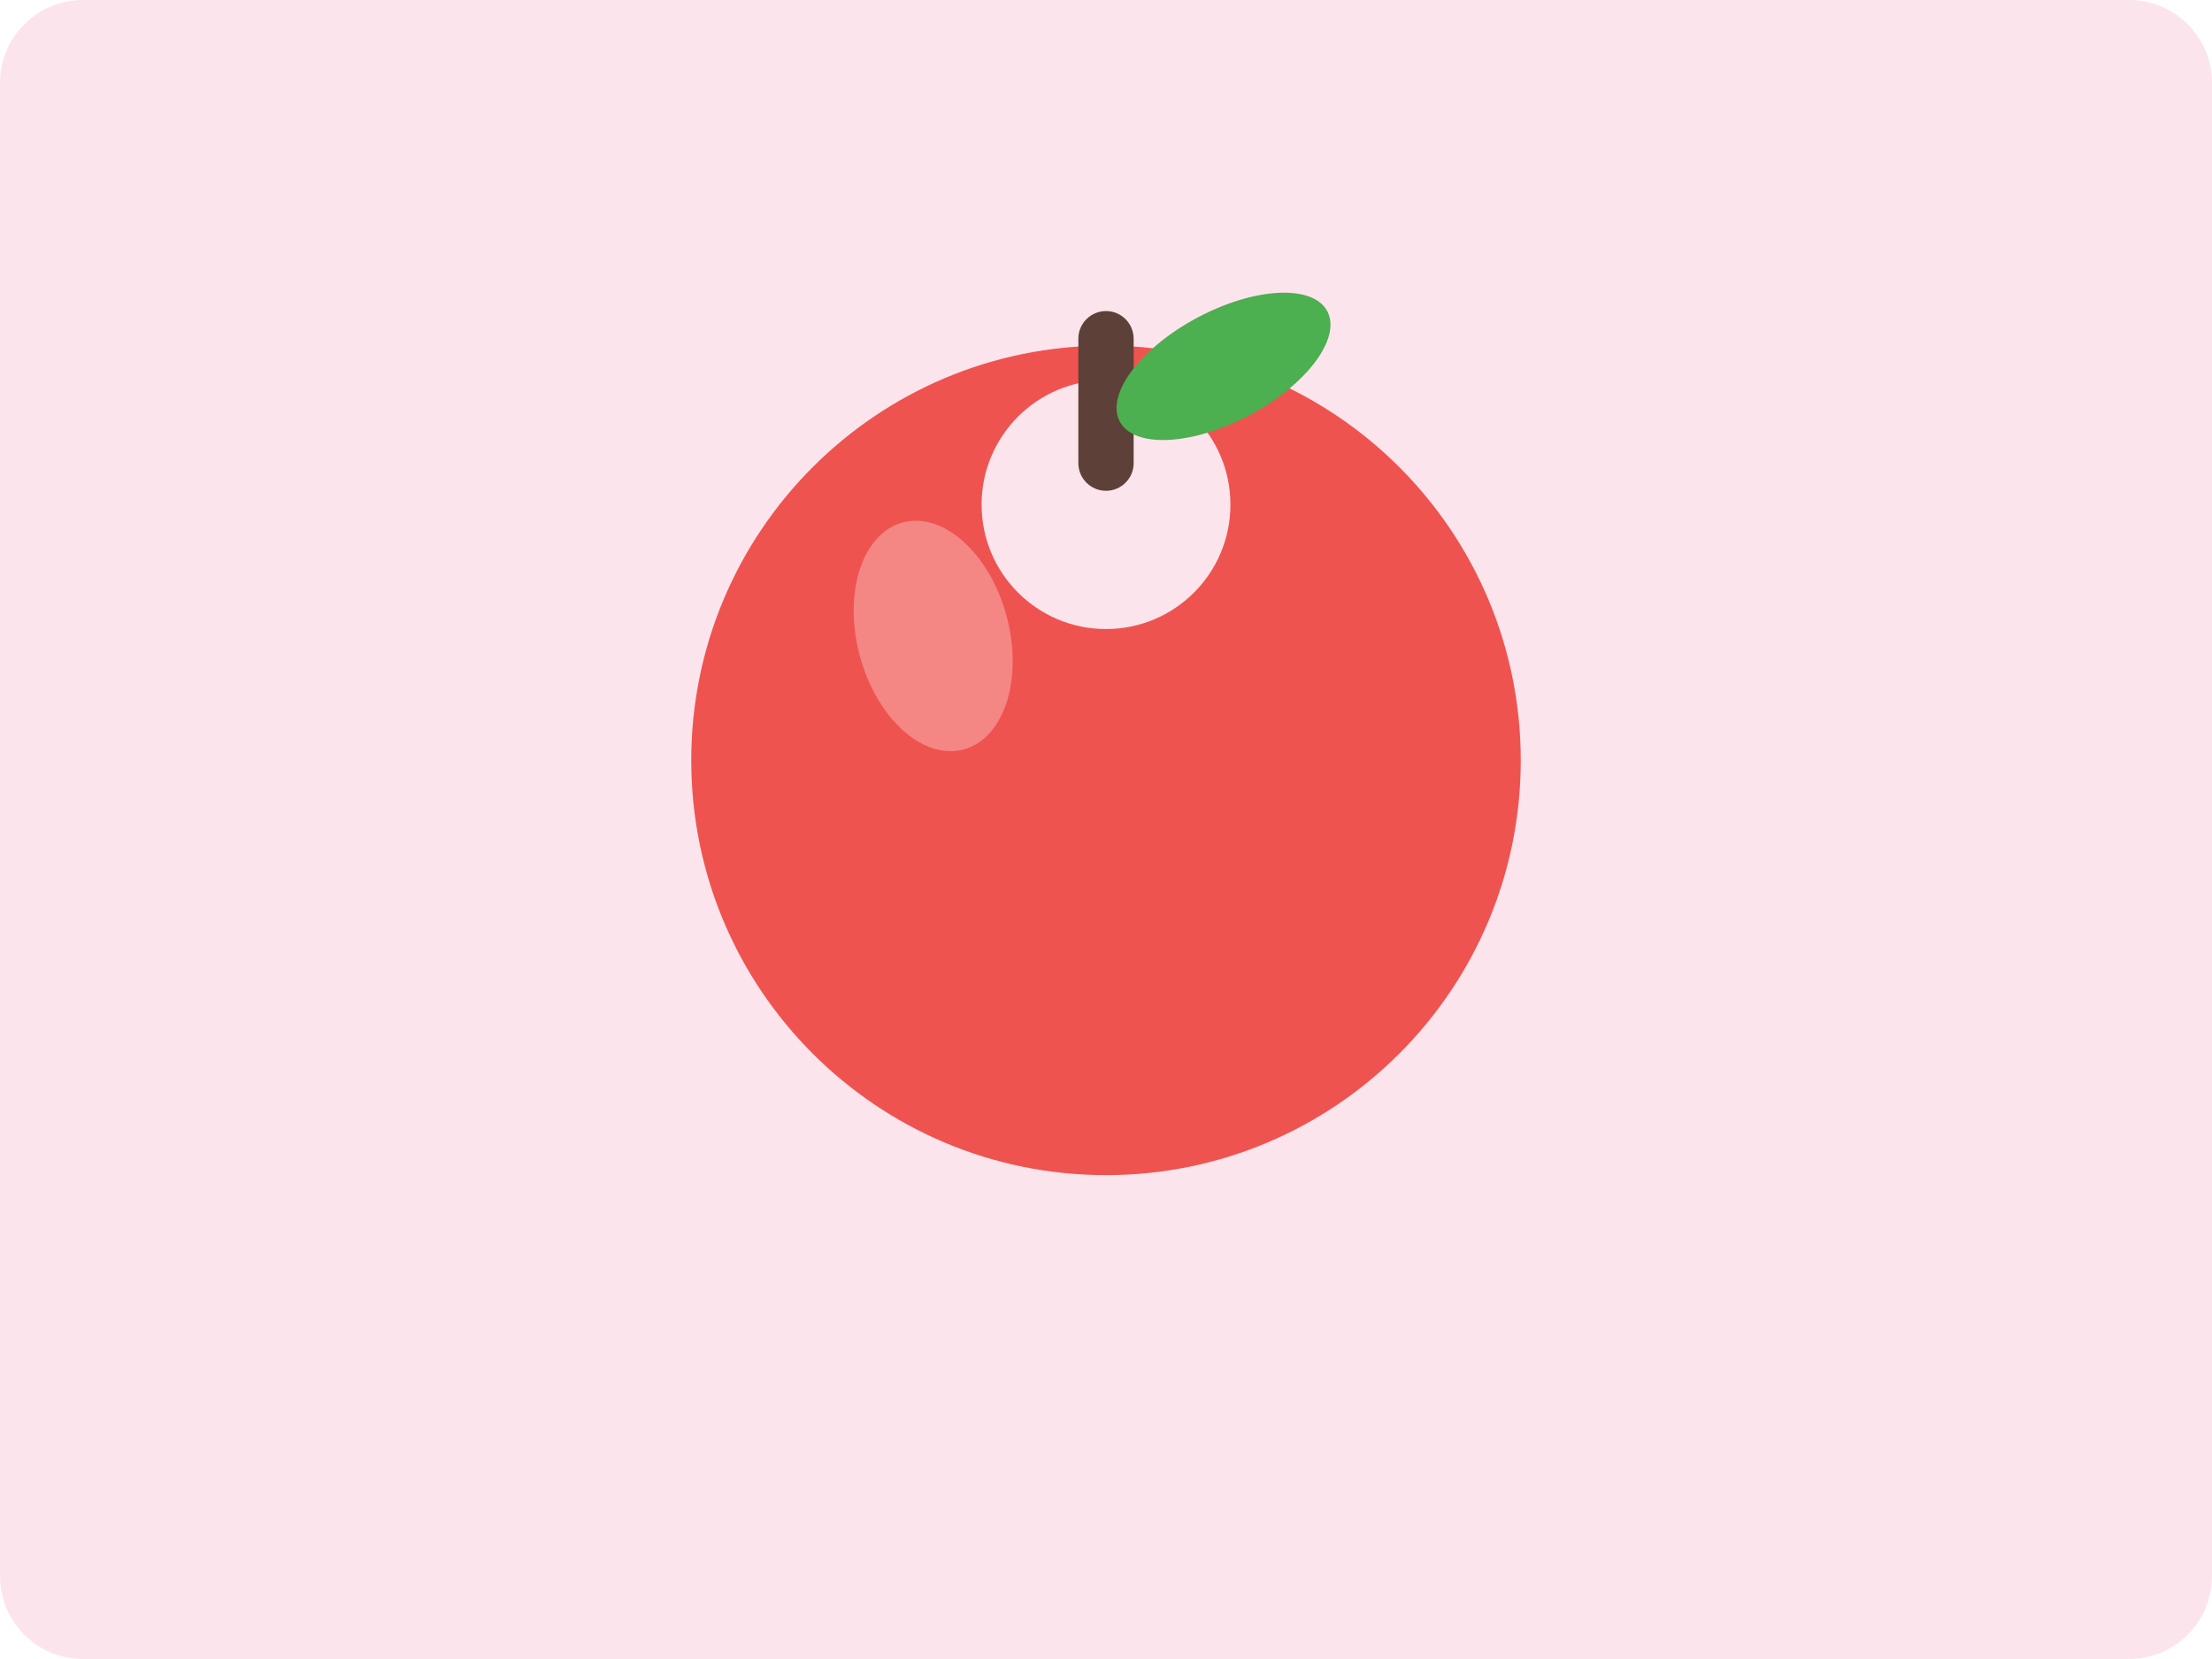
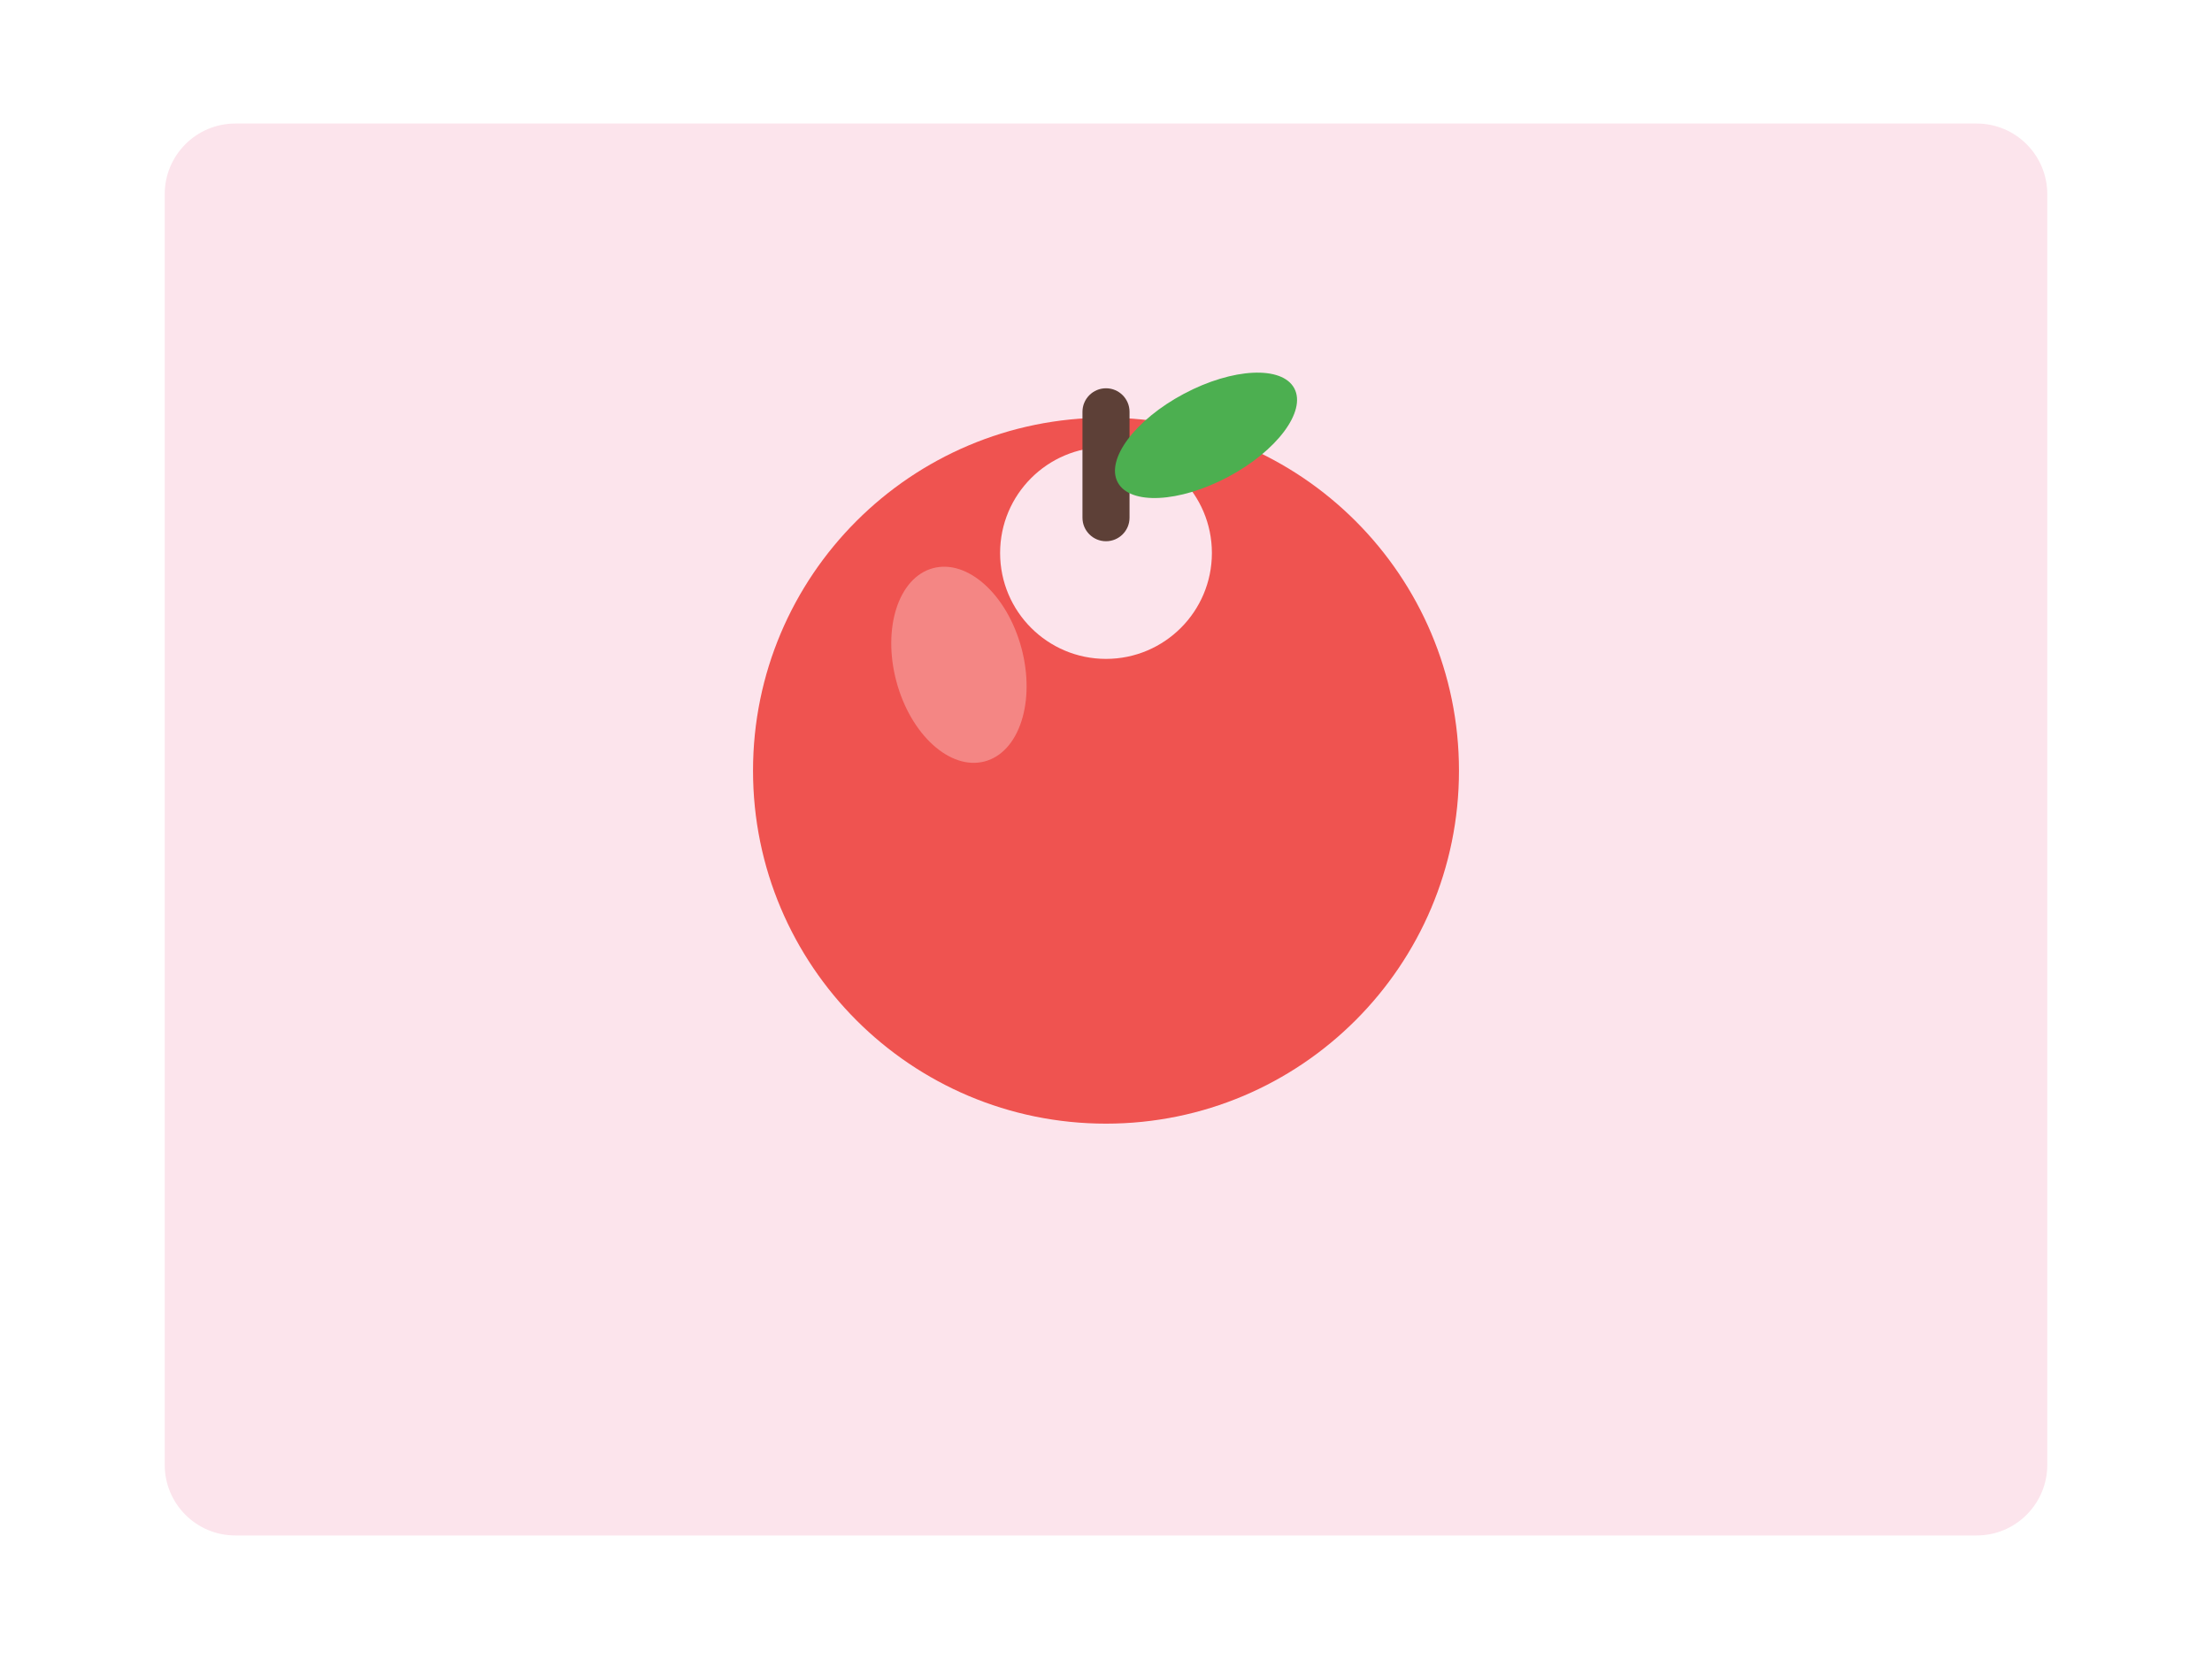
- <svg xmlns="http://www.w3.org/2000/svg" width="320" height="240" viewBox="0 0 320 240">
+ <svg xmlns="http://www.w3.org/2000/svg" width="320" height="240" viewBox="-28 -20 376 280">
  <rect width="320" height="240" fill="#fce4ec" rx="12" />
  <circle cx="160" cy="110" r="60" fill="#ef5350" />
  <circle cx="160" cy="73" r="18" fill="#fce4ec" />
  <rect x="156" y="45" width="8" height="26" rx="4" fill="#5d4037" />
  <ellipse cx="177" cy="53" rx="17" ry="8" fill="#4caf50" transform="rotate(-28,177,53)" />
  <ellipse cx="135" cy="92" rx="11" ry="17" fill="rgba(255,255,255,0.3)" transform="rotate(-15,135,92)" />
</svg>
